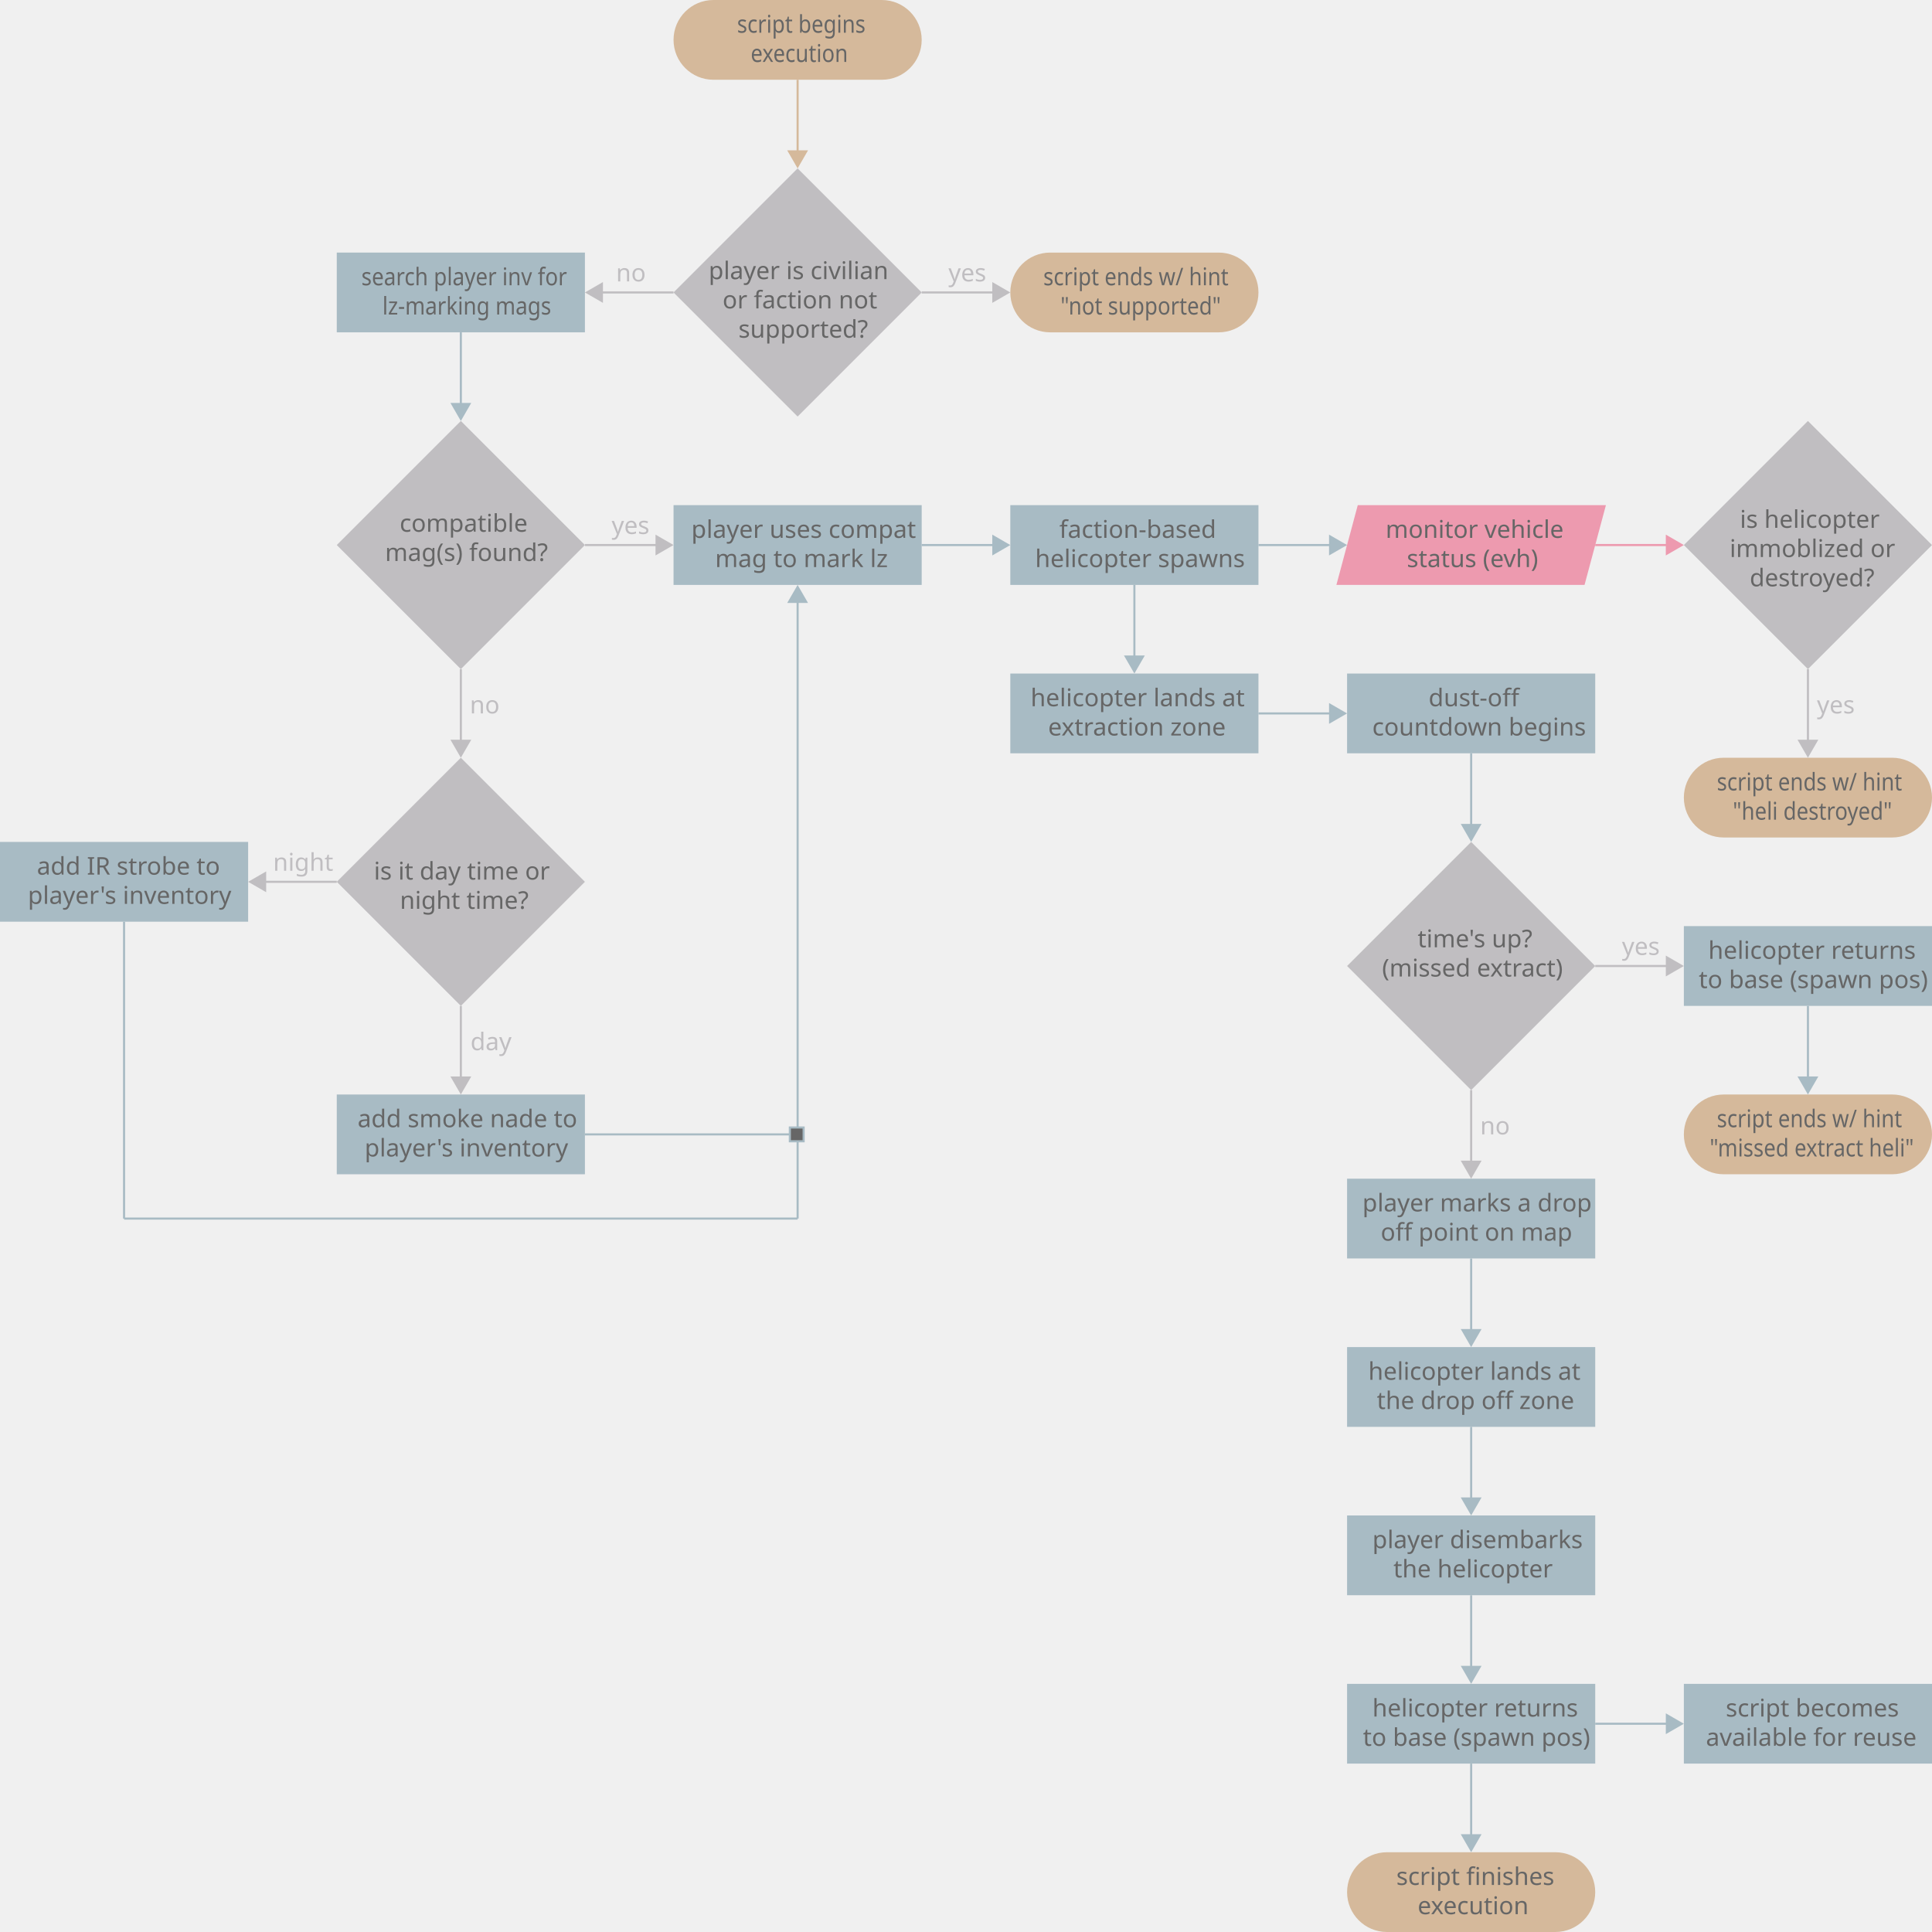
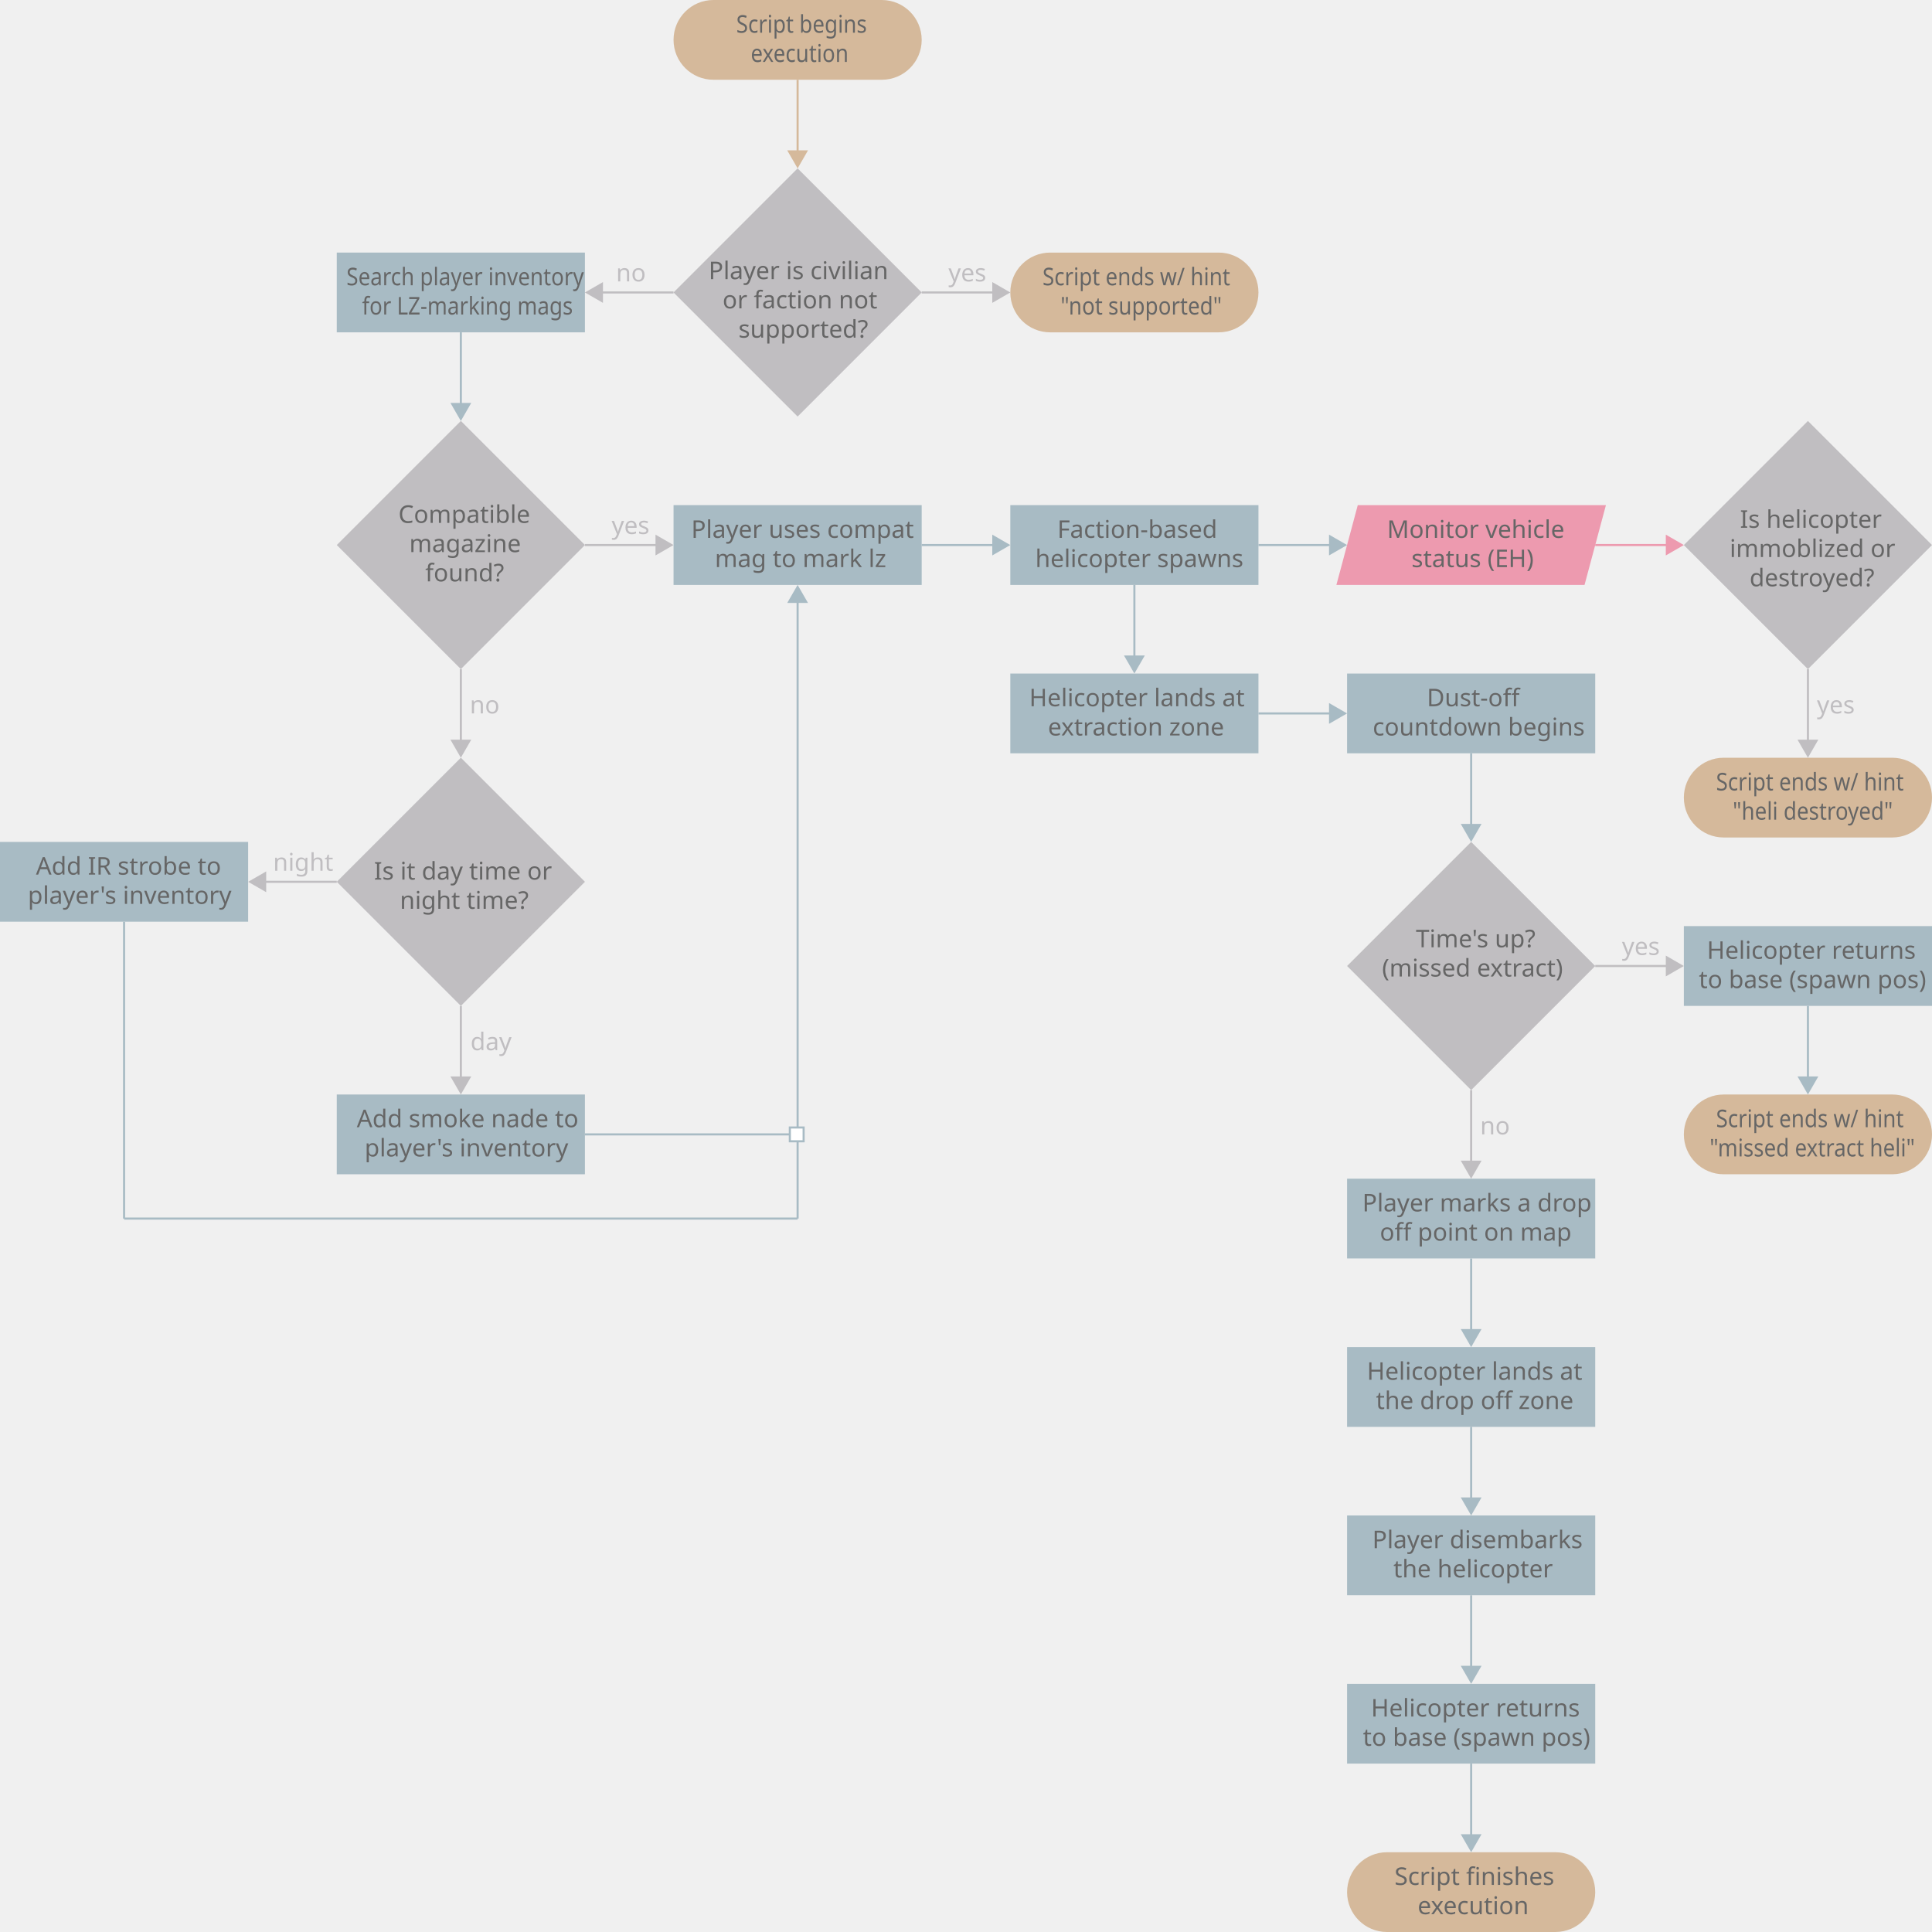
- <svg xmlns="http://www.w3.org/2000/svg" viewBox="0 0 462.619 462.619">
-   <defs>
-     <style>.a,.d,.f,.h{fill:none;stroke-miterlimit:10;stroke-width:0.5px;}.a{stroke:#D5B99B;}.b{fill:#D5B99B;}.c,.k{fill:#C0BEC1;}.d{stroke:#C0BEC1;}.e{fill:#A8BBC4;}.f{stroke:#A8BBC4;}.g{fill:#ED9AAF;}.h{stroke:#ED9AAF;}.i,.j{fill:#666666;}.j,.k{font-size:5.836px;font-family:TrebuchetMS, Trebuchet MS;}</style>
-   </defs>
-   <line class="a" x1="190.99" y1="19.099" x2="190.99" y2="36.732" />
-   <polygon class="b" points="188.496 36.003 190.989 40.32 193.482 36.003 188.496 36.003" />
-   <rect class="b" x="161.28" width="59.419" height="19.099" rx="9.549" />
-   <rect class="c" x="172.024" y="52.205" width="42.016" height="42.016" transform="translate(2.726 154.754) rotate(-45)" />
-   <line class="d" x1="220.699" y1="70.029" x2="238.332" y2="70.029" />
-   <polygon class="c" points="237.603 72.523 241.92 70.03 237.603 67.537 237.603 72.523" />
-   <rect class="b" x="241.92" y="60.48" width="59.419" height="19.099" rx="9.549" />
-   <line class="d" x1="161.28" y1="70.029" x2="143.647" y2="70.029" />
-   <polygon class="c" points="144.376 67.536 140.059 70.029 144.376 72.522 144.376 67.536" />
-   <rect class="e" x="80.64" y="60.48" width="59.419" height="19.099" />
-   <line class="f" x1="110.349" y1="79.579" x2="110.349" y2="97.212" />
-   <polygon class="e" points="107.856 96.483 110.349 100.8 112.842 96.483 107.856 96.483" />
-   <rect class="c" x="91.384" y="112.685" width="42.016" height="42.016" transform="translate(-63.659 115.447) rotate(-45)" />
-   <line class="d" x1="140.059" y1="130.51" x2="157.692" y2="130.51" />
-   <polygon class="c" points="156.963 133.003 161.28 130.51 156.963 128.017 156.963 133.003" />
-   <line class="f" x1="220.699" y1="130.51" x2="238.332" y2="130.51" />
-   <polygon class="e" points="237.603 133.003 241.92 130.51 237.603 128.017 237.603 133.003" />
-   <rect class="e" x="161.28" y="120.96" width="59.419" height="19.099" />
-   <rect class="e" x="241.92" y="120.96" width="59.419" height="19.099" />
-   <line class="f" x1="301.339" y1="130.51" x2="318.972" y2="130.51" />
-   <polygon class="e" points="318.243 133.003 322.56 130.51 318.243 128.017 318.243 133.003" />
-   <polygon class="g" points="379.42 140.059 320.001 140.059 325.119 120.96 384.538 120.96 379.42 140.059" />
-   <rect class="c" x="413.944" y="112.685" width="42.016" height="42.016" transform="translate(30.817 343.532) rotate(-45)" />
-   <line class="h" x1="381.979" y1="130.51" x2="399.612" y2="130.51" />
-   <polygon class="g" points="398.883 133.003 403.2 130.51 398.883 128.017 398.883 133.003" />
-   <line class="d" x1="432.91" y1="160.219" x2="432.91" y2="177.852" />
-   <polygon class="c" points="430.416 177.123 432.909 181.44 435.402 177.123 430.416 177.123" />
-   <rect class="b" x="403.2" y="181.44" width="59.419" height="19.099" rx="9.549" />
-   <line class="f" x1="271.63" y1="140.059" x2="271.63" y2="157.692" />
-   <polygon class="e" points="269.136 156.963 271.629 161.28 274.122 156.963 269.136 156.963" />
-   <rect class="e" x="241.92" y="161.28" width="59.419" height="19.099" />
-   <line class="f" x1="301.339" y1="170.83" x2="318.972" y2="170.83" />
-   <polygon class="e" points="318.243 173.323 322.56 170.83 318.243 168.337 318.243 173.323" />
-   <rect class="e" x="322.56" y="161.28" width="59.419" height="19.099" />
-   <line class="f" x1="352.27" y1="180.379" x2="352.27" y2="198.012" />
-   <polygon class="e" points="349.776 197.283 352.269 201.6 354.762 197.283 349.776 197.283" />
-   <rect class="c" x="333.304" y="213.485" width="42.016" height="42.016" transform="translate(-64.079 316.034) rotate(-45)" />
-   <line class="d" x1="381.979" y1="231.31" x2="399.612" y2="231.31" />
-   <polygon class="c" points="398.883 233.803 403.2 231.31 398.883 228.817 398.883 233.803" />
-   <rect class="e" x="403.2" y="221.76" width="59.419" height="19.099" />
-   <line class="f" x1="432.91" y1="240.859" x2="432.91" y2="258.492" />
-   <polygon class="e" points="430.416 257.763 432.909 262.08 435.402 257.763 430.416 257.763" />
-   <rect class="b" x="403.2" y="262.08" width="59.419" height="19.099" rx="9.549" />
-   <line class="d" x1="352.27" y1="261.019" x2="352.27" y2="278.652" />
-   <polygon class="c" points="349.776 277.923 352.269 282.24 354.762 277.923 349.776 277.923" />
-   <rect class="e" x="322.56" y="282.24" width="59.419" height="19.099" />
-   <line class="f" x1="352.27" y1="301.339" x2="352.27" y2="318.972" />
-   <polygon class="e" points="349.776 318.243 352.269 322.56 354.762 318.243 349.776 318.243" />
-   <rect class="e" x="322.56" y="322.56" width="59.419" height="19.099" />
-   <line class="f" x1="352.27" y1="341.659" x2="352.27" y2="359.292" />
-   <polygon class="e" points="349.776 358.563 352.269 362.88 354.762 358.563 349.776 358.563" />
-   <rect class="e" x="322.56" y="362.88" width="59.419" height="19.099" />
-   <line class="f" x1="352.27" y1="381.979" x2="352.27" y2="399.612" />
-   <polygon class="e" points="349.776 398.883 352.269 403.2 354.762 398.883 349.776 398.883" />
-   <rect class="e" x="322.56" y="403.2" width="59.419" height="19.099" />
-   <line class="f" x1="381.979" y1="412.75" x2="399.612" y2="412.75" />
-   <polygon class="e" points="398.883 415.243 403.2 412.75 398.883 410.257 398.883 415.243" />
-   <rect class="e" x="403.2" y="403.2" width="59.419" height="19.099" />
-   <line class="f" x1="352.27" y1="422.299" x2="352.27" y2="439.932" />
-   <polygon class="e" points="349.776 439.203 352.269 443.52 354.762 439.203 349.776 439.203" />
-   <rect class="b" x="322.56" y="443.52" width="59.419" height="19.099" rx="9.549" />
-   <line class="d" x1="110.349" y1="160.219" x2="110.349" y2="177.852" />
-   <polygon class="c" points="107.856 177.123 110.349 181.44 112.842 177.123 107.856 177.123" />
-   <rect class="c" x="91.384" y="193.325" width="42.016" height="42.016" transform="translate(-120.68 139.066) rotate(-45)" />
-   <line class="d" x1="63.007" y1="211.15" x2="80.64" y2="211.15" />
-   <polygon class="c" points="63.736 213.643 59.419 211.15 63.736 208.657 63.736 213.643" />
-   <line class="d" x1="110.349" y1="240.859" x2="110.349" y2="258.492" />
-   <polygon class="c" points="107.856 257.763 110.349 262.08 112.842 257.763 107.856 257.763" />
-   <rect class="e" y="201.6" width="59.419" height="19.099" />
-   <rect class="e" x="80.64" y="262.08" width="59.419" height="19.099" />
-   <line class="f" x1="29.709" y1="220.699" x2="29.709" y2="291.79" />
-   <line class="f" x1="190.99" y1="291.79" x2="29.709" y2="291.79" />
-   <line class="f" x1="190.99" y1="291.79" x2="190.99" y2="143.647" />
-   <polygon class="e" points="193.483 144.376 190.99 140.059 188.497 144.376 193.483 144.376" />
-   <line class="f" x1="140.059" y1="271.63" x2="190.876" y2="271.63" />
-   <rect class="i" x="189.13" y="269.979" width="3.301" height="3.301" />
-   <path class="e" d="M194.723,276.713h-3.8v-3.8h3.8Zm-3.3-.5h2.8v-2.8h-2.8Z" transform="translate(-2.042 -3.183)" />
-   <text class="j" transform="translate(176.494 7.83) scale(0.876 1)">
-     <tspan xml:space="preserve">script begins  </tspan>
-     <tspan x="3.71" y="7.003">execution</tspan>
-   </text>
-   <text class="j" transform="translate(86.541 68.31) scale(0.884 1)">search player inv for <tspan x="5.685" y="7.003">lz-marking mags</tspan>
-   </text>
-   <text class="j" transform="translate(249.826 68.31) scale(0.876 1)">
-     <tspan xml:space="preserve">script ends w/ hint  </tspan>
-     <tspan x="4.691" y="7.003">"not supported"</tspan>
-   </text>
-   <text class="j" transform="translate(169.677 66.843)">player is civilian <tspan x="3.333" y="7.003">or faction not </tspan>
-     <tspan x="7.141" y="14.006">supported?</tspan>
-   </text>
-   <text class="j" transform="translate(95.692 127.323)">compatible <tspan x="-3.495" y="7.003">mag(s) found?</tspan>
-   </text>
-   <text class="j" transform="translate(165.524 128.79) scale(1.009 1)">player uses compat <tspan x="5.652" y="7.003">mag to mark lz</tspan>
-   </text>
-   <text class="j" transform="translate(253.635 128.79) scale(1.009 1)">faction-based <tspan x="-5.729" y="7.003">helicopter spawns</tspan>
-   </text>
-   <text class="j" transform="translate(331.776 128.79)">monitor vehicle <tspan x="5.089" y="7.003">status (evh)</tspan>
-   </text>
-   <text class="j" transform="translate(246.768 169.11) scale(1.009 1)">helicopter lands at <tspan x="4.153" y="7.003">extraction zone</tspan>
-   </text>
-   <text class="j" transform="translate(411.106 189.27) scale(0.876 1)">
-     <tspan xml:space="preserve">script ends w/ hint  </tspan>
-     <tspan x="4.355" y="7.003">"heli destroyed"</tspan>
-   </text>
-   <text class="j" transform="translate(409.034 229.59) scale(1.009 1)">helicopter returns <tspan x="-2.25" y="7.003">to base (spawn pos)</tspan>
-   </text>
-   <text class="j" transform="translate(411.106 269.91) scale(0.876 1)">
-     <tspan xml:space="preserve">script ends w/ hint  </tspan>
-     <tspan x="-1.96" y="7.003">"missed extract heli"</tspan>
-   </text>
-   <text class="j" transform="translate(326.222 290.07)">player marks a drop <tspan x="4.374" y="7.003">off point on map</tspan>
-   </text>
-   <text class="j" transform="translate(327.63 330.39)">helicopter lands at <tspan x="2.052" y="7.003">the drop off zone</tspan>
-   </text>
-   <text class="j" transform="translate(328.609 370.71)">player disembarks <tspan x="5.042" y="7.003">the helicopter</tspan>
-   </text>
-   <text class="j" transform="translate(328.607 411.031)">helicopter returns <tspan x="-2.25" y="7.003">to base (spawn pos)</tspan>
-   </text>
-   <text class="j" transform="translate(413.234 411.031)">script becomes <tspan x="-4.751" y="7.003">available for reuse</tspan>
-   </text>
-   <text class="j" transform="translate(334.351 451.35)">script finishes <tspan x="5.086" y="7.003">execution</tspan>
-   </text>
-   <text class="j" transform="translate(85.629 269.91)">add smoke nade to <tspan x="1.674" y="7.003">player's inventory</tspan>
-   </text>
-   <text class="j" transform="translate(8.835 209.43)">
-     <tspan xml:space="preserve">add IR strobe to  </tspan>
-     <tspan x="-2.173" y="7.003">player's inventory</tspan>
-   </text>
-   <text class="j" transform="translate(89.531 210.616)">is it day time or <tspan x="6.223" y="7.003">night time?</tspan>
-   </text>
-   <text class="j" transform="translate(339.45 226.826)">time's up? <tspan x="-8.515" y="7.003">(missed extract)</tspan>
-   </text>
-   <text class="j" transform="translate(416.621 126.384)">is helicopter <tspan x="-2.452" y="7.003">immoblized or </tspan>
-     <tspan x="2.342" y="14.006">destroyed?</tspan>
-   </text>
-   <text class="k" transform="translate(227.098 67.377)">yes</text>
-   <text class="k" transform="translate(147.509 67.377)">no</text>
-   <text class="k" transform="translate(146.458 127.857)">yes</text>
-   <text class="k" transform="translate(112.495 170.829)">no</text>
-   <text class="k" transform="translate(65.388 208.497)">night</text>
-   <text class="k" transform="translate(112.649 251.47)">day</text>
-   <text class="k" transform="translate(435.064 170.829)">yes</text>
-   <text class="k" transform="translate(388.378 228.657)">yes</text>
-   <text class="k" transform="translate(354.415 271.63)">no</text>
-   <text class="j" transform="translate(342.064 169.109) scale(1.009 1)">
-     <tspan xml:space="preserve">dust-off    </tspan>
-     <tspan x="-13.367" y="7.003">countdown begins</tspan>
+ <svg xmlns="http://www.w3.org/2000/svg" id="Layer_1" viewBox="0 0 462.62 462.62">
+   <g>
+     <line x1="190.99" y1="19.1" x2="190.99" y2="36.73" style="fill:none; stroke:#d5b99b; stroke-miterlimit:10; stroke-width:.5px;" />
+     <polygon points="188.5 36 190.99 40.32 193.48 36 188.5 36" style="fill:#d5b99b;" />
+   </g>
+   <rect x="161.28" y="0" width="59.42" height="19.1" rx="9.55" ry="9.55" style="fill:#d5b99b;" />
+   <rect x="169.98" y="49.02" width="42.02" height="42.02" transform="translate(6.42 155.56) rotate(-45)" style="fill:#c0bec1;" />
+   <g>
+     <line x1="220.7" y1="70.03" x2="238.33" y2="70.03" style="fill:none; stroke:#c0bec1; stroke-miterlimit:10; stroke-width:.5px;" />
+     <polygon points="237.6 72.52 241.92 70.03 237.6 67.54 237.6 72.52" style="fill:#c0bec1;" />
+   </g>
+   <rect x="241.92" y="60.48" width="59.42" height="19.1" rx="9.55" ry="9.55" style="fill:#d5b99b;" />
+   <g>
+     <line x1="161.28" y1="70.03" x2="143.65" y2="70.03" style="fill:none; stroke:#c0bec1; stroke-miterlimit:10; stroke-width:.5px;" />
+     <polygon points="144.38 67.54 140.06 70.03 144.38 72.52 144.38 67.54" style="fill:#c0bec1;" />
+   </g>
+   <rect x="80.64" y="60.48" width="59.42" height="19.1" style="fill:#a8bbc4;" />
+   <g>
+     <line x1="110.35" y1="79.58" x2="110.35" y2="97.21" style="fill:none; stroke:#a8bbc4; stroke-miterlimit:10; stroke-width:.5px;" />
+     <polygon points="107.86 96.48 110.35 100.8 112.84 96.48 107.86 96.48" style="fill:#a8bbc4;" />
+   </g>
+   <rect x="89.34" y="109.5" width="42.02" height="42.02" transform="translate(-59.96 116.25) rotate(-45)" style="fill:#c0bec1;" />
+   <g>
+     <line x1="140.06" y1="130.51" x2="157.69" y2="130.51" style="fill:none; stroke:#c0bec1; stroke-miterlimit:10; stroke-width:.5px;" />
+     <polygon points="156.96 133 161.28 130.51 156.96 128.02 156.96 133" style="fill:#c0bec1;" />
+   </g>
+   <g>
+     <line x1="220.7" y1="130.51" x2="238.33" y2="130.51" style="fill:none; stroke:#a8bbc4; stroke-miterlimit:10; stroke-width:.5px;" />
+     <polygon points="237.6 133 241.92 130.51 237.6 128.02 237.6 133" style="fill:#a8bbc4;" />
+   </g>
+   <rect x="161.28" y="120.96" width="59.42" height="19.1" style="fill:#a8bbc4;" />
+   <rect x="241.92" y="120.96" width="59.42" height="19.1" style="fill:#a8bbc4;" />
+   <g>
+     <line x1="301.34" y1="130.51" x2="318.97" y2="130.51" style="fill:none; stroke:#a8bbc4; stroke-miterlimit:10; stroke-width:.5px;" />
+     <polygon points="318.24 133 322.56 130.51 318.24 128.02 318.24 133" style="fill:#a8bbc4;" />
+   </g>
+   <polygon points="379.42 140.06 320 140.06 325.12 120.96 384.54 120.96 379.42 140.06" style="fill:#ed9aaf;" />
+   <rect x="411.9" y="109.5" width="42.02" height="42.02" transform="translate(34.51 344.34) rotate(-45)" style="fill:#c0bec1;" />
+   <g>
+     <line x1="381.98" y1="130.51" x2="399.61" y2="130.51" style="fill:none; stroke:#ed9aaf; stroke-miterlimit:10; stroke-width:.5px;" />
+     <polygon points="398.88 133 403.2 130.51 398.88 128.02 398.88 133" style="fill:#ed9aaf;" />
+   </g>
+   <g>
+     <line x1="432.91" y1="160.22" x2="432.91" y2="177.85" style="fill:none; stroke:#c0bec1; stroke-miterlimit:10; stroke-width:.5px;" />
+     <polygon points="430.42 177.12 432.91 181.44 435.4 177.12 430.42 177.12" style="fill:#c0bec1;" />
+   </g>
+   <rect x="403.2" y="181.44" width="59.42" height="19.1" rx="9.55" ry="9.55" style="fill:#d5b99b;" />
+   <g>
+     <line x1="271.63" y1="140.06" x2="271.63" y2="157.69" style="fill:none; stroke:#a8bbc4; stroke-miterlimit:10; stroke-width:.5px;" />
+     <polygon points="269.14 156.96 271.63 161.28 274.12 156.96 269.14 156.96" style="fill:#a8bbc4;" />
+   </g>
+   <rect x="241.92" y="161.28" width="59.42" height="19.1" style="fill:#a8bbc4;" />
+   <g>
+     <line x1="301.34" y1="170.83" x2="318.97" y2="170.83" style="fill:none; stroke:#a8bbc4; stroke-miterlimit:10; stroke-width:.5px;" />
+     <polygon points="318.24 173.32 322.56 170.83 318.24 168.34 318.24 173.32" style="fill:#a8bbc4;" />
+   </g>
+   <rect x="322.56" y="161.28" width="59.42" height="19.1" style="fill:#a8bbc4;" />
+   <g>
+     <line x1="352.27" y1="180.38" x2="352.27" y2="198.01" style="fill:none; stroke:#a8bbc4; stroke-miterlimit:10; stroke-width:.5px;" />
+     <polygon points="349.78 197.28 352.27 201.6 354.76 197.28 349.78 197.28" style="fill:#a8bbc4;" />
+   </g>
+   <rect x="331.26" y="210.3" width="42.02" height="42.02" transform="translate(-60.38 316.84) rotate(-45)" style="fill:#c0bec1;" />
+   <g>
+     <line x1="381.98" y1="231.31" x2="399.61" y2="231.31" style="fill:none; stroke:#c0bec1; stroke-miterlimit:10; stroke-width:.5px;" />
+     <polygon points="398.88 233.8 403.2 231.31 398.88 228.82 398.88 233.8" style="fill:#c0bec1;" />
+   </g>
+   <rect x="403.2" y="221.76" width="59.42" height="19.1" style="fill:#a8bbc4;" />
+   <g>
+     <line x1="432.91" y1="240.86" x2="432.91" y2="258.49" style="fill:none; stroke:#a8bbc4; stroke-miterlimit:10; stroke-width:.5px;" />
+     <polygon points="430.42 257.76 432.91 262.08 435.4 257.76 430.42 257.76" style="fill:#a8bbc4;" />
+   </g>
+   <rect x="403.2" y="262.08" width="59.42" height="19.1" rx="9.55" ry="9.55" style="fill:#d5b99b;" />
+   <g>
+     <line x1="352.27" y1="261.02" x2="352.27" y2="278.65" style="fill:none; stroke:#c0bec1; stroke-miterlimit:10; stroke-width:.5px;" />
+     <polygon points="349.78 277.92 352.27 282.24 354.76 277.92 349.78 277.92" style="fill:#c0bec1;" />
+   </g>
+   <rect x="322.56" y="282.24" width="59.42" height="19.1" style="fill:#a8bbc4;" />
+   <g>
+     <line x1="352.27" y1="301.34" x2="352.27" y2="318.97" style="fill:none; stroke:#a8bbc4; stroke-miterlimit:10; stroke-width:.5px;" />
+     <polygon points="349.78 318.24 352.27 322.56 354.76 318.24 349.78 318.24" style="fill:#a8bbc4;" />
+   </g>
+   <rect x="322.56" y="322.56" width="59.42" height="19.1" style="fill:#a8bbc4;" />
+   <g>
+     <line x1="352.27" y1="341.66" x2="352.27" y2="359.29" style="fill:none; stroke:#a8bbc4; stroke-miterlimit:10; stroke-width:.5px;" />
+     <polygon points="349.78 358.56 352.27 362.88 354.76 358.56 349.78 358.56" style="fill:#a8bbc4;" />
+   </g>
+   <rect x="322.56" y="362.88" width="59.42" height="19.1" style="fill:#a8bbc4;" />
+   <g>
+     <line x1="352.27" y1="381.98" x2="352.27" y2="399.61" style="fill:none; stroke:#a8bbc4; stroke-miterlimit:10; stroke-width:.5px;" />
+     <polygon points="349.78 398.88 352.27 403.2 354.76 398.88 349.78 398.88" style="fill:#a8bbc4;" />
+   </g>
+   <rect x="322.56" y="403.2" width="59.42" height="19.1" style="fill:#a8bbc4;" />
+   <g>
+     <line x1="352.27" y1="422.3" x2="352.27" y2="439.93" style="fill:none; stroke:#a8bbc4; stroke-miterlimit:10; stroke-width:.5px;" />
+     <polygon points="349.78 439.2 352.27 443.52 354.76 439.2 349.78 439.2" style="fill:#a8bbc4;" />
+   </g>
+   <rect x="322.56" y="443.52" width="59.42" height="19.1" rx="9.55" ry="9.55" style="fill:#d5b99b;" />
+   <g>
+     <line x1="110.35" y1="160.22" x2="110.35" y2="177.85" style="fill:none; stroke:#c0bec1; stroke-miterlimit:10; stroke-width:.5px;" />
+     <polygon points="107.86 177.12 110.35 181.44 112.84 177.12 107.86 177.12" style="fill:#c0bec1;" />
+   </g>
+   <rect x="89.34" y="190.14" width="42.02" height="42.02" transform="translate(-116.98 139.87) rotate(-45)" style="fill:#c0bec1;" />
+   <g>
+     <line x1="63.01" y1="211.15" x2="80.64" y2="211.15" style="fill:none; stroke:#c0bec1; stroke-miterlimit:10; stroke-width:.5px;" />
+     <polygon points="63.74 213.64 59.42 211.15 63.74 208.66 63.74 213.64" style="fill:#c0bec1;" />
+   </g>
+   <g>
+     <line x1="110.35" y1="240.86" x2="110.35" y2="258.49" style="fill:none; stroke:#c0bec1; stroke-miterlimit:10; stroke-width:.5px;" />
+     <polygon points="107.86 257.76 110.35 262.08 112.84 257.76 107.86 257.76" style="fill:#c0bec1;" />
+   </g>
+   <rect x="0" y="201.6" width="59.42" height="19.1" style="fill:#a8bbc4;" />
+   <rect x="80.64" y="262.08" width="59.42" height="19.1" style="fill:#a8bbc4;" />
+   <line x1="29.71" y1="220.7" x2="29.71" y2="291.79" style="fill:none; stroke:#a8bbc4; stroke-miterlimit:10; stroke-width:.5px;" />
+   <line x1="190.99" y1="291.79" x2="29.71" y2="291.79" style="fill:none; stroke:#a8bbc4; stroke-miterlimit:10; stroke-width:.5px;" />
+   <g>
+     <line x1="190.99" y1="291.79" x2="190.99" y2="143.65" style="fill:none; stroke:#a8bbc4; stroke-miterlimit:10; stroke-width:.5px;" />
+     <polygon points="193.48 144.38 190.99 140.06 188.5 144.38 193.48 144.38" style="fill:#a8bbc4;" />
+   </g>
+   <g>
+     <line x1="140.06" y1="271.63" x2="190.88" y2="271.63" style="fill:none; stroke:#a8bbc4; stroke-miterlimit:10; stroke-width:.5px;" />
+     <g>
+       <rect x="189.13" y="269.98" width="3.3" height="3.3" style="fill:#fff;" />
+       <path d="m192.68,273.53h-3.8v-3.8h3.8v3.8Zm-3.3-.5h2.8v-2.8h-2.8v2.8Z" style="fill:#a8bbc4;" />
+     </g>
+   </g>
+   <text transform="translate(176.3 7.83) scale(.88 1)" style="fill:#666; font-family:TrebuchetMS, 'Trebuchet MS'; font-size:5.84px;">
+     <tspan x="0" y="0" xml:space="preserve">Script begins  </tspan>
+     <tspan x="3.93" y="7">execution</tspan>
+   </text>
+   <text transform="translate(82.96 68.31) scale(.88 1)" style="fill:#666; font-family:TrebuchetMS, 'Trebuchet MS'; font-size:5.84px;">
+     <tspan x="0" y="0">Search player inventory </tspan>
+     <tspan x="4.24" y="7">for LZ-marking mags</tspan>
+   </text>
+   <text transform="translate(249.63 68.31) scale(.88 1)" style="fill:#666; font-family:TrebuchetMS, 'Trebuchet MS'; font-size:5.84px;">
+     <tspan x="0" y="0" xml:space="preserve">Script ends w/ hint  </tspan>
+     <tspan x="4.91" y="7">"not supported"</tspan>
+   </text>
+   <text transform="translate(169.68 66.84)" style="fill:#666; font-family:TrebuchetMS, 'Trebuchet MS'; font-size:5.84px;">
+     <tspan x="0" y="0">Player is civilian </tspan>
+     <tspan x="3.33" y="7">or faction not </tspan>
+     <tspan x="7.14" y="14.01">supported?</tspan>
+   </text>
+   <text transform="translate(95.39 125.2)" style="fill:#666; font-family:TrebuchetMS, 'Trebuchet MS'; font-size:5.84px;">
+     <tspan x="0" y="0">Compatible </tspan>
+     <tspan x="2.6" y="7">magazine </tspan>
+     <tspan x="6.43" y="14.01">found?</tspan>
+   </text>
+   <text transform="translate(165.52 128.79)" style="fill:#666; font-family:TrebuchetMS, 'Trebuchet MS'; font-size:5.84px;">
+     <tspan x="0" y="0">Player uses compat </tspan>
+     <tspan x="5.65" y="7">mag to mark lz</tspan>
+   </text>
+   <text transform="translate(253.18 128.79)" style="fill:#666; font-family:TrebuchetMS, 'Trebuchet MS'; font-size:5.84px;">
+     <tspan x="0" y="0">Faction-based </tspan>
+     <tspan x="-5.28" y="7">helicopter spawns</tspan>
+   </text>
+   <text transform="translate(332.13 128.79)" style="fill:#666; font-family:TrebuchetMS, 'Trebuchet MS'; font-size:5.84px;">
+     <tspan x="0" y="0">Monitor vehicle </tspan>
+     <tspan x="5.84" y="7">status (EH)</tspan>
+   </text>
+   <text transform="translate(246.45 169.11)" style="fill:#666; font-family:TrebuchetMS, 'Trebuchet MS'; font-size:5.84px;">
+     <tspan x="0" y="0">Helicopter lands at </tspan>
+     <tspan x="4.47" y="7">extraction zone</tspan>
+   </text>
+   <text transform="translate(410.91 189.27) scale(.88 1)" style="fill:#666; font-family:TrebuchetMS, 'Trebuchet MS'; font-size:5.84px;">
+     <tspan x="0" y="0" xml:space="preserve">Script ends w/ hint  </tspan>
+     <tspan x="4.54" y="7">"heli destroyed"</tspan>
+   </text>
+   <text transform="translate(408.72 229.59)" style="fill:#666; font-family:TrebuchetMS, 'Trebuchet MS'; font-size:5.84px;">
+     <tspan x="0" y="0">Helicopter returns </tspan>
+     <tspan x="-1.93" y="7">to base (spawn pos)</tspan>
+   </text>
+   <text transform="translate(410.91 269.91) scale(.88 1)" style="fill:#666; font-family:TrebuchetMS, 'Trebuchet MS'; font-size:5.84px;">
+     <tspan x="0" y="0" xml:space="preserve">Script ends w/ hint  </tspan>
+     <tspan x="-1.74" y="7">"missed extract heli"</tspan>
+   </text>
+   <text transform="translate(326.22 290.07)" style="fill:#666; font-family:TrebuchetMS, 'Trebuchet MS'; font-size:5.84px;">
+     <tspan x="0" y="0">Player marks a drop </tspan>
+     <tspan x="4.17" y="7">off point on map</tspan>
+   </text>
+   <text transform="translate(327.31 330.39)" style="fill:#666; font-family:TrebuchetMS, 'Trebuchet MS'; font-size:5.84px;">
+     <tspan x="0" y="0">Helicopter lands at </tspan>
+     <tspan x="2.16" y="7">the drop off zone</tspan>
+   </text>
+   <text transform="translate(328.61 370.71)" style="fill:#666; font-family:TrebuchetMS, 'Trebuchet MS'; font-size:5.84px;">
+     <tspan x="0" y="0">Player disembarks </tspan>
+     <tspan x="5.04" y="7">the helicopter</tspan>
+   </text>
+   <text transform="translate(328.29 411.03)" style="fill:#666; font-family:TrebuchetMS, 'Trebuchet MS'; font-size:5.84px;">
+     <tspan x="0" y="0">Helicopter returns </tspan>
+     <tspan x="-1.94" y="7">to base (spawn pos)</tspan>
+   </text>
+   <text transform="translate(333.91 451.35)" style="fill:#666; font-family:TrebuchetMS, 'Trebuchet MS'; font-size:5.84px;">
+     <tspan x="0" y="0">Script finishes </tspan>
+     <tspan x="5.53" y="7">execution</tspan>
+   </text>
+   <text transform="translate(85.44 269.91)" style="fill:#666; font-family:TrebuchetMS, 'Trebuchet MS'; font-size:5.84px;">
+     <tspan x="0" y="0">Add smoke nade to </tspan>
+     <tspan x="1.86" y="7">player's inventory</tspan>
+   </text>
+   <text transform="translate(8.61 209.43)" style="fill:#666; font-family:TrebuchetMS, 'Trebuchet MS'; font-size:5.84px;">
+     <tspan x="0" y="0" xml:space="preserve">Add IR strobe to  </tspan>
+     <tspan x="-1.95" y="7">player's inventory</tspan>
+   </text>
+   <text transform="translate(89.55 210.62)" style="fill:#666; font-family:TrebuchetMS, 'Trebuchet MS'; font-size:5.84px;">
+     <tspan x="0" y="0">Is it day time or </tspan>
+     <tspan x="6.2" y="7">night time?</tspan>
+   </text>
+   <text transform="translate(339.03 226.83)" style="fill:#666; font-family:TrebuchetMS, 'Trebuchet MS'; font-size:5.84px;">
+     <tspan x="0" y="0">Time's up? </tspan>
+     <tspan x="-8.1" y="7">(missed extract)</tspan>
+   </text>
+   <text transform="translate(416.64 126.38)" style="fill:#666; font-family:TrebuchetMS, 'Trebuchet MS'; font-size:5.84px;">
+     <tspan x="0" y="0">Is helicopter </tspan>
+     <tspan x="-2.47" y="7">immoblized or </tspan>
+     <tspan x="2.29" y="14.01">destroyed?</tspan>
+   </text>
+   <text transform="translate(227.1 67.38)" style="fill:#c0bec1; font-family:TrebuchetMS, 'Trebuchet MS'; font-size:5.84px;">
+     <tspan x="0" y="0">yes</tspan>
+   </text>
+   <text transform="translate(147.51 67.38)" style="fill:#c0bec1; font-family:TrebuchetMS, 'Trebuchet MS'; font-size:5.84px;">
+     <tspan x="0" y="0">no</tspan>
+   </text>
+   <text transform="translate(146.46 127.86)" style="fill:#c0bec1; font-family:TrebuchetMS, 'Trebuchet MS'; font-size:5.84px;">
+     <tspan x="0" y="0">yes</tspan>
+   </text>
+   <text transform="translate(112.49 170.83)" style="fill:#c0bec1; font-family:TrebuchetMS, 'Trebuchet MS'; font-size:5.84px;">
+     <tspan x="0" y="0">no</tspan>
+   </text>
+   <text transform="translate(65.39 208.5)" style="fill:#c0bec1; font-family:TrebuchetMS, 'Trebuchet MS'; font-size:5.84px;">
+     <tspan x="0" y="0">night</tspan>
+   </text>
+   <text transform="translate(112.65 251.47)" style="fill:#c0bec1; font-family:TrebuchetMS, 'Trebuchet MS'; font-size:5.84px;">
+     <tspan x="0" y="0">day</tspan>
+   </text>
+   <text transform="translate(435.06 170.83)" style="fill:#c0bec1; font-family:TrebuchetMS, 'Trebuchet MS'; font-size:5.84px;">
+     <tspan x="0" y="0">yes</tspan>
+   </text>
+   <text transform="translate(388.38 228.66)" style="fill:#c0bec1; font-family:TrebuchetMS, 'Trebuchet MS'; font-size:5.84px;">
+     <tspan x="0" y="0">yes</tspan>
+   </text>
+   <text transform="translate(354.41 271.63)" style="fill:#c0bec1; font-family:TrebuchetMS, 'Trebuchet MS'; font-size:5.84px;">
+     <tspan x="0" y="0">no</tspan>
+   </text>
+   <text transform="translate(341.66 169.11)" style="fill:#666; font-family:TrebuchetMS, 'Trebuchet MS'; font-size:5.84px;">
+     <tspan x="0" y="0" xml:space="preserve">Dust-off    </tspan>
+     <tspan x="-12.97" y="7">countdown begins</tspan>
  </text>
</svg>
